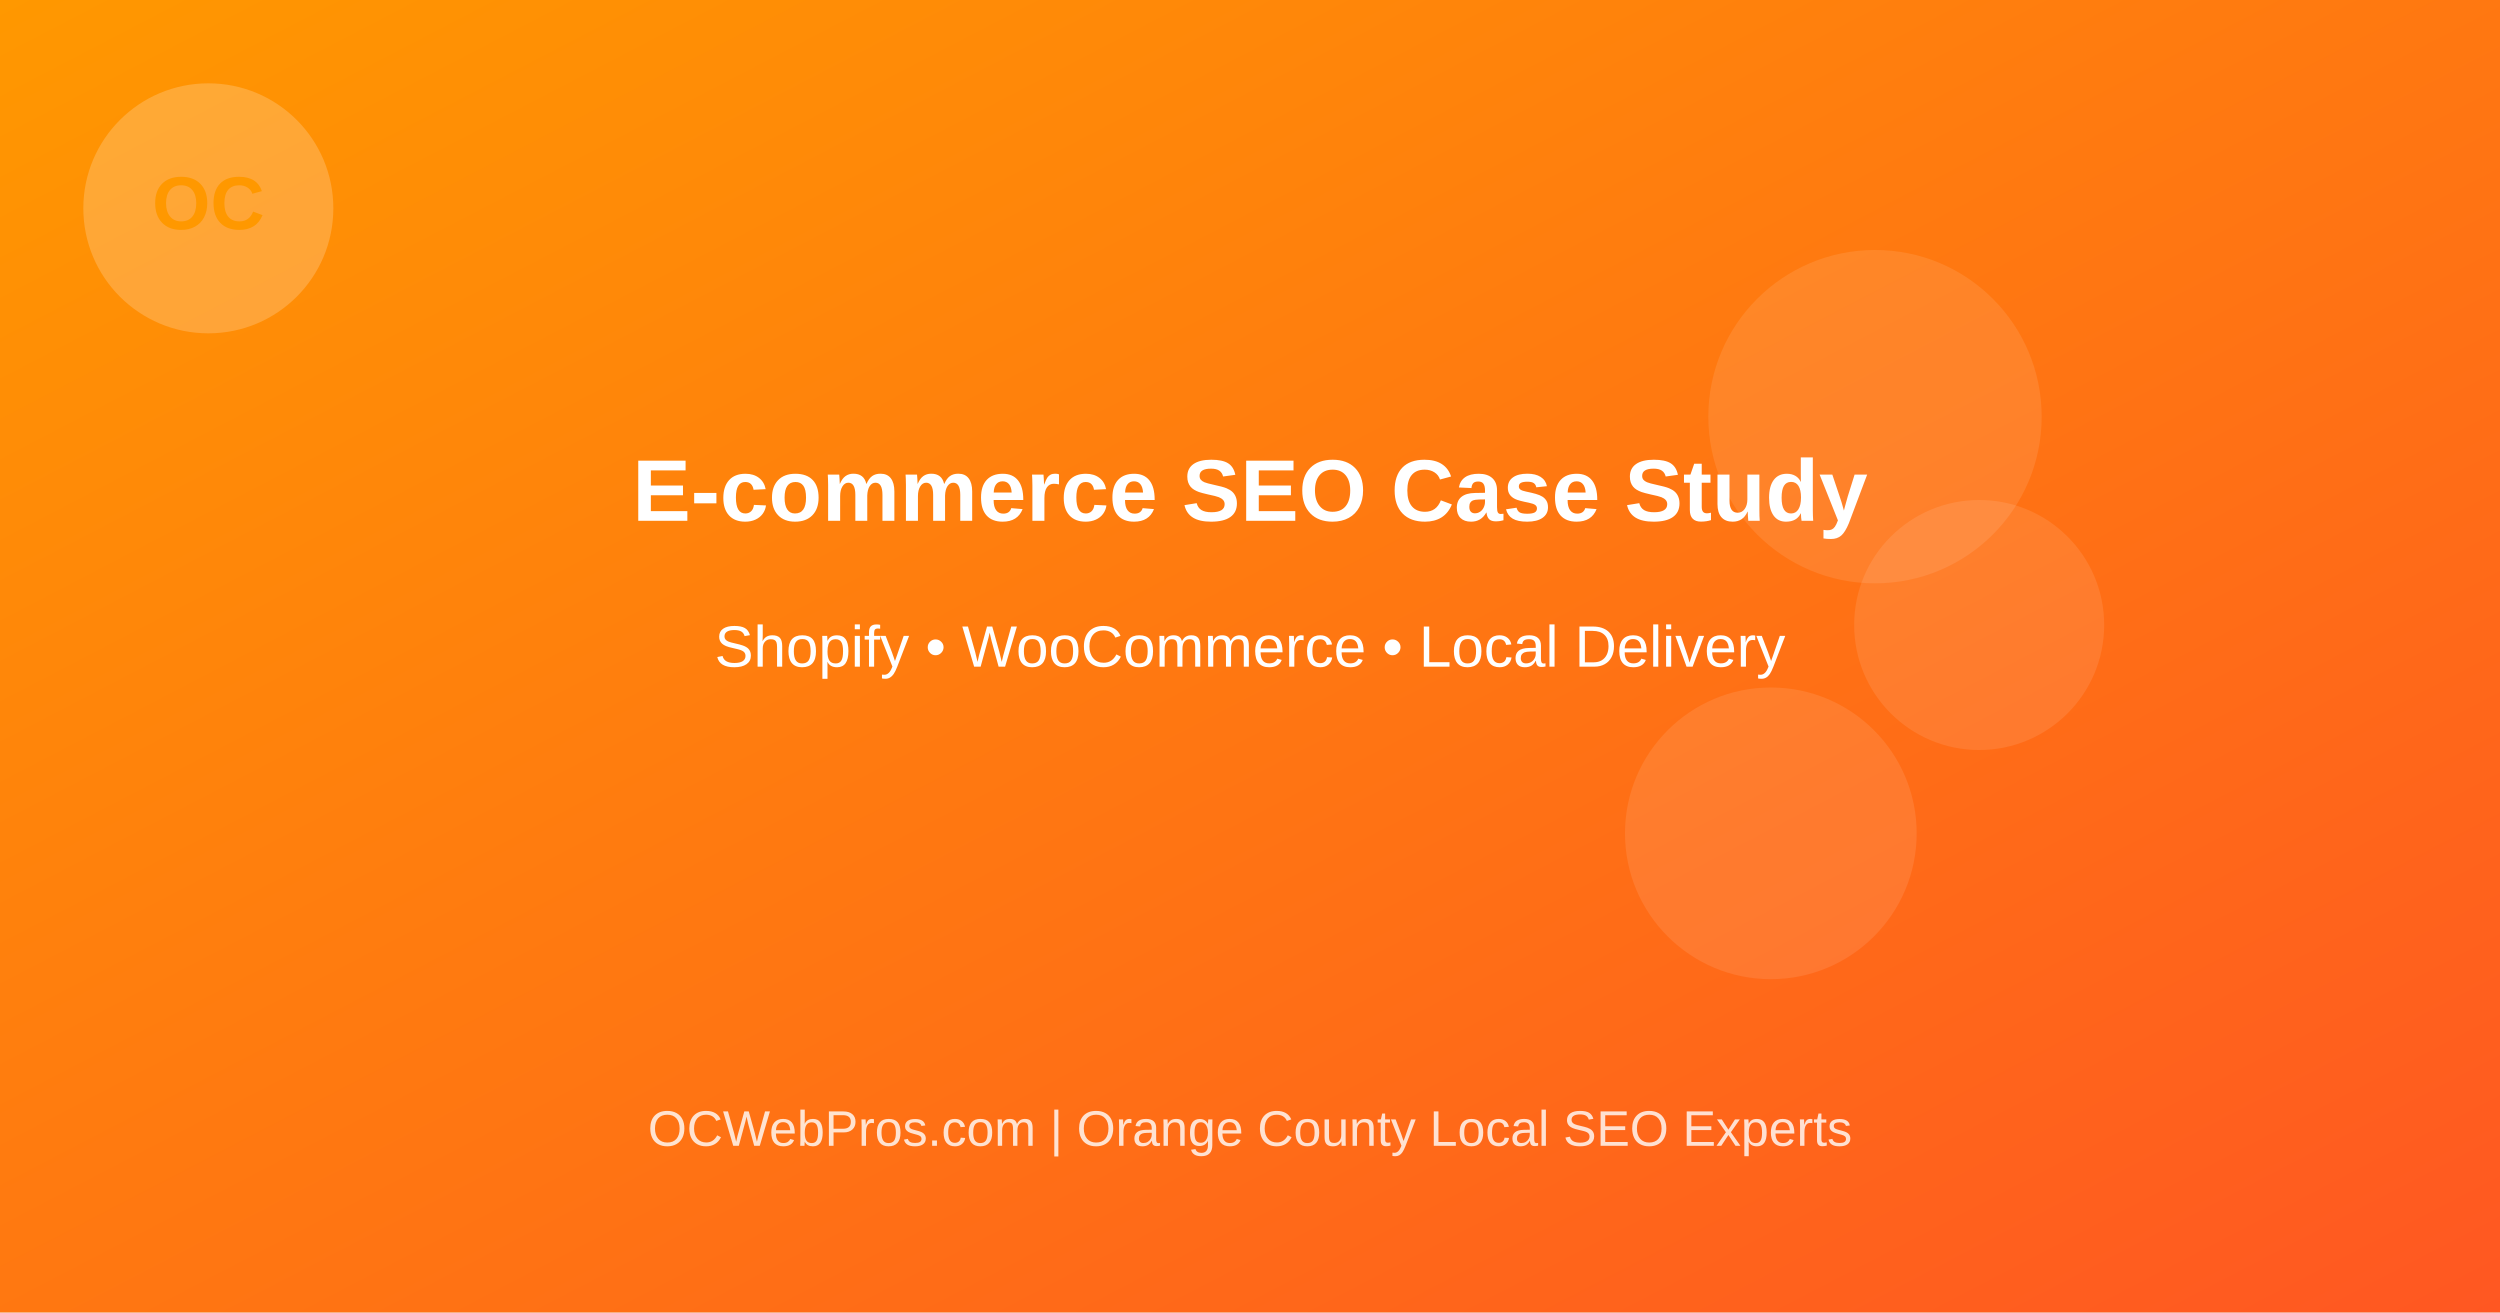
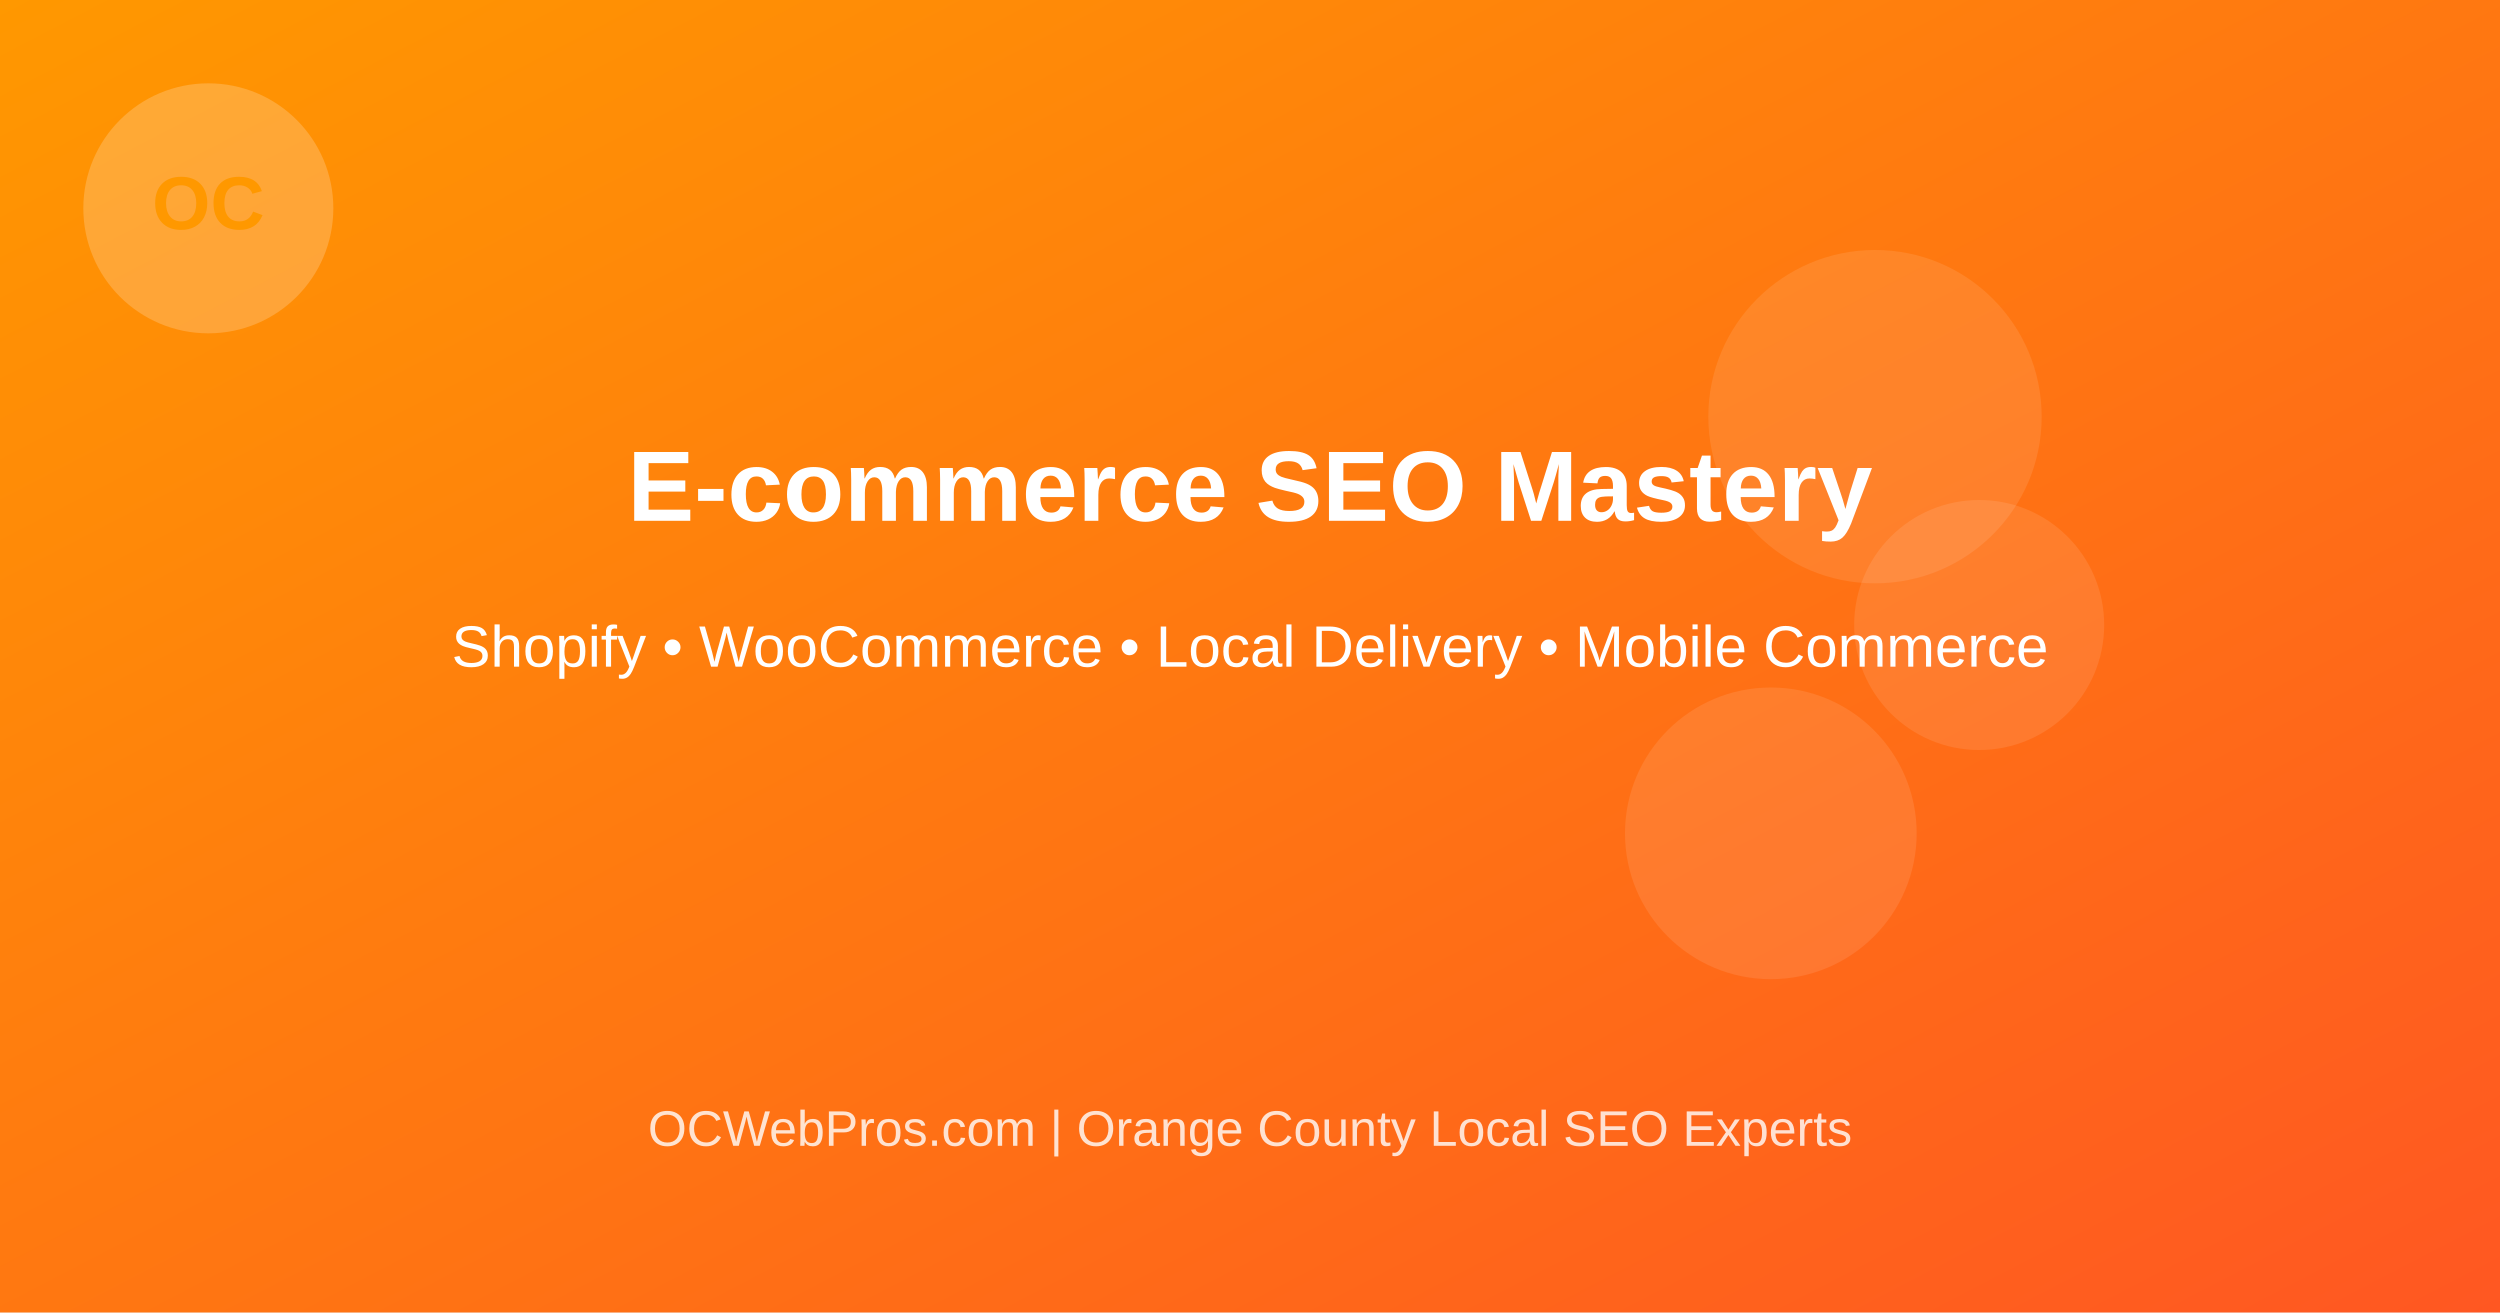
<svg xmlns="http://www.w3.org/2000/svg" width="1200" height="630" viewBox="0 0 1200 630">
  <defs>
    <linearGradient id="bg" x1="0%" y1="0%" x2="100%" y2="100%">
      <stop offset="0%" style="stop-color:#FF9800;stop-opacity:1" />
      <stop offset="100%" style="stop-color:#FF5722;stop-opacity:1" />
    </linearGradient>
  </defs>
  <rect width="1200" height="630" fill="url(#bg)" />
  <circle cx="900" cy="200" r="80" fill="#FFFFFF" opacity="0.1" />
  <circle cx="950" cy="300" r="60" fill="#FFFFFF" opacity="0.1" />
  <circle cx="850" cy="400" r="70" fill="#FFFFFF" opacity="0.1" />
-   <text x="600" y="250" text-anchor="middle" fill="#FFFFFF" font-family="Arial, sans-serif" font-size="42" font-weight="bold">
-     E-commerce SEO Case Study
+   <text x="600" y="250" text-anchor="middle" fill="#FFFFFF" font-family="Arial, sans-serif" font-size="48" font-weight="bold">
+     E-commerce SEO Mastery
  </text>
  <text x="600" y="320" text-anchor="middle" fill="#FFFFFF" font-family="Arial, sans-serif" font-size="28">
-     Shopify • WooCommerce • Local Delivery
+     Shopify • WooCommerce • Local Delivery • Mobile Commerce
  </text>
  <text x="600" y="550" text-anchor="middle" fill="#FFFFFF" font-family="Arial, sans-serif" font-size="24" opacity="0.8">
    OCWebPros.com | Orange County Local SEO Experts
  </text>
  <circle cx="100" cy="100" r="60" fill="#FFFFFF" opacity="0.2" />
  <text x="100" y="110" text-anchor="middle" fill="#FF9800" font-family="Arial, sans-serif" font-size="36" font-weight="bold">
    OC
  </text>
</svg>
